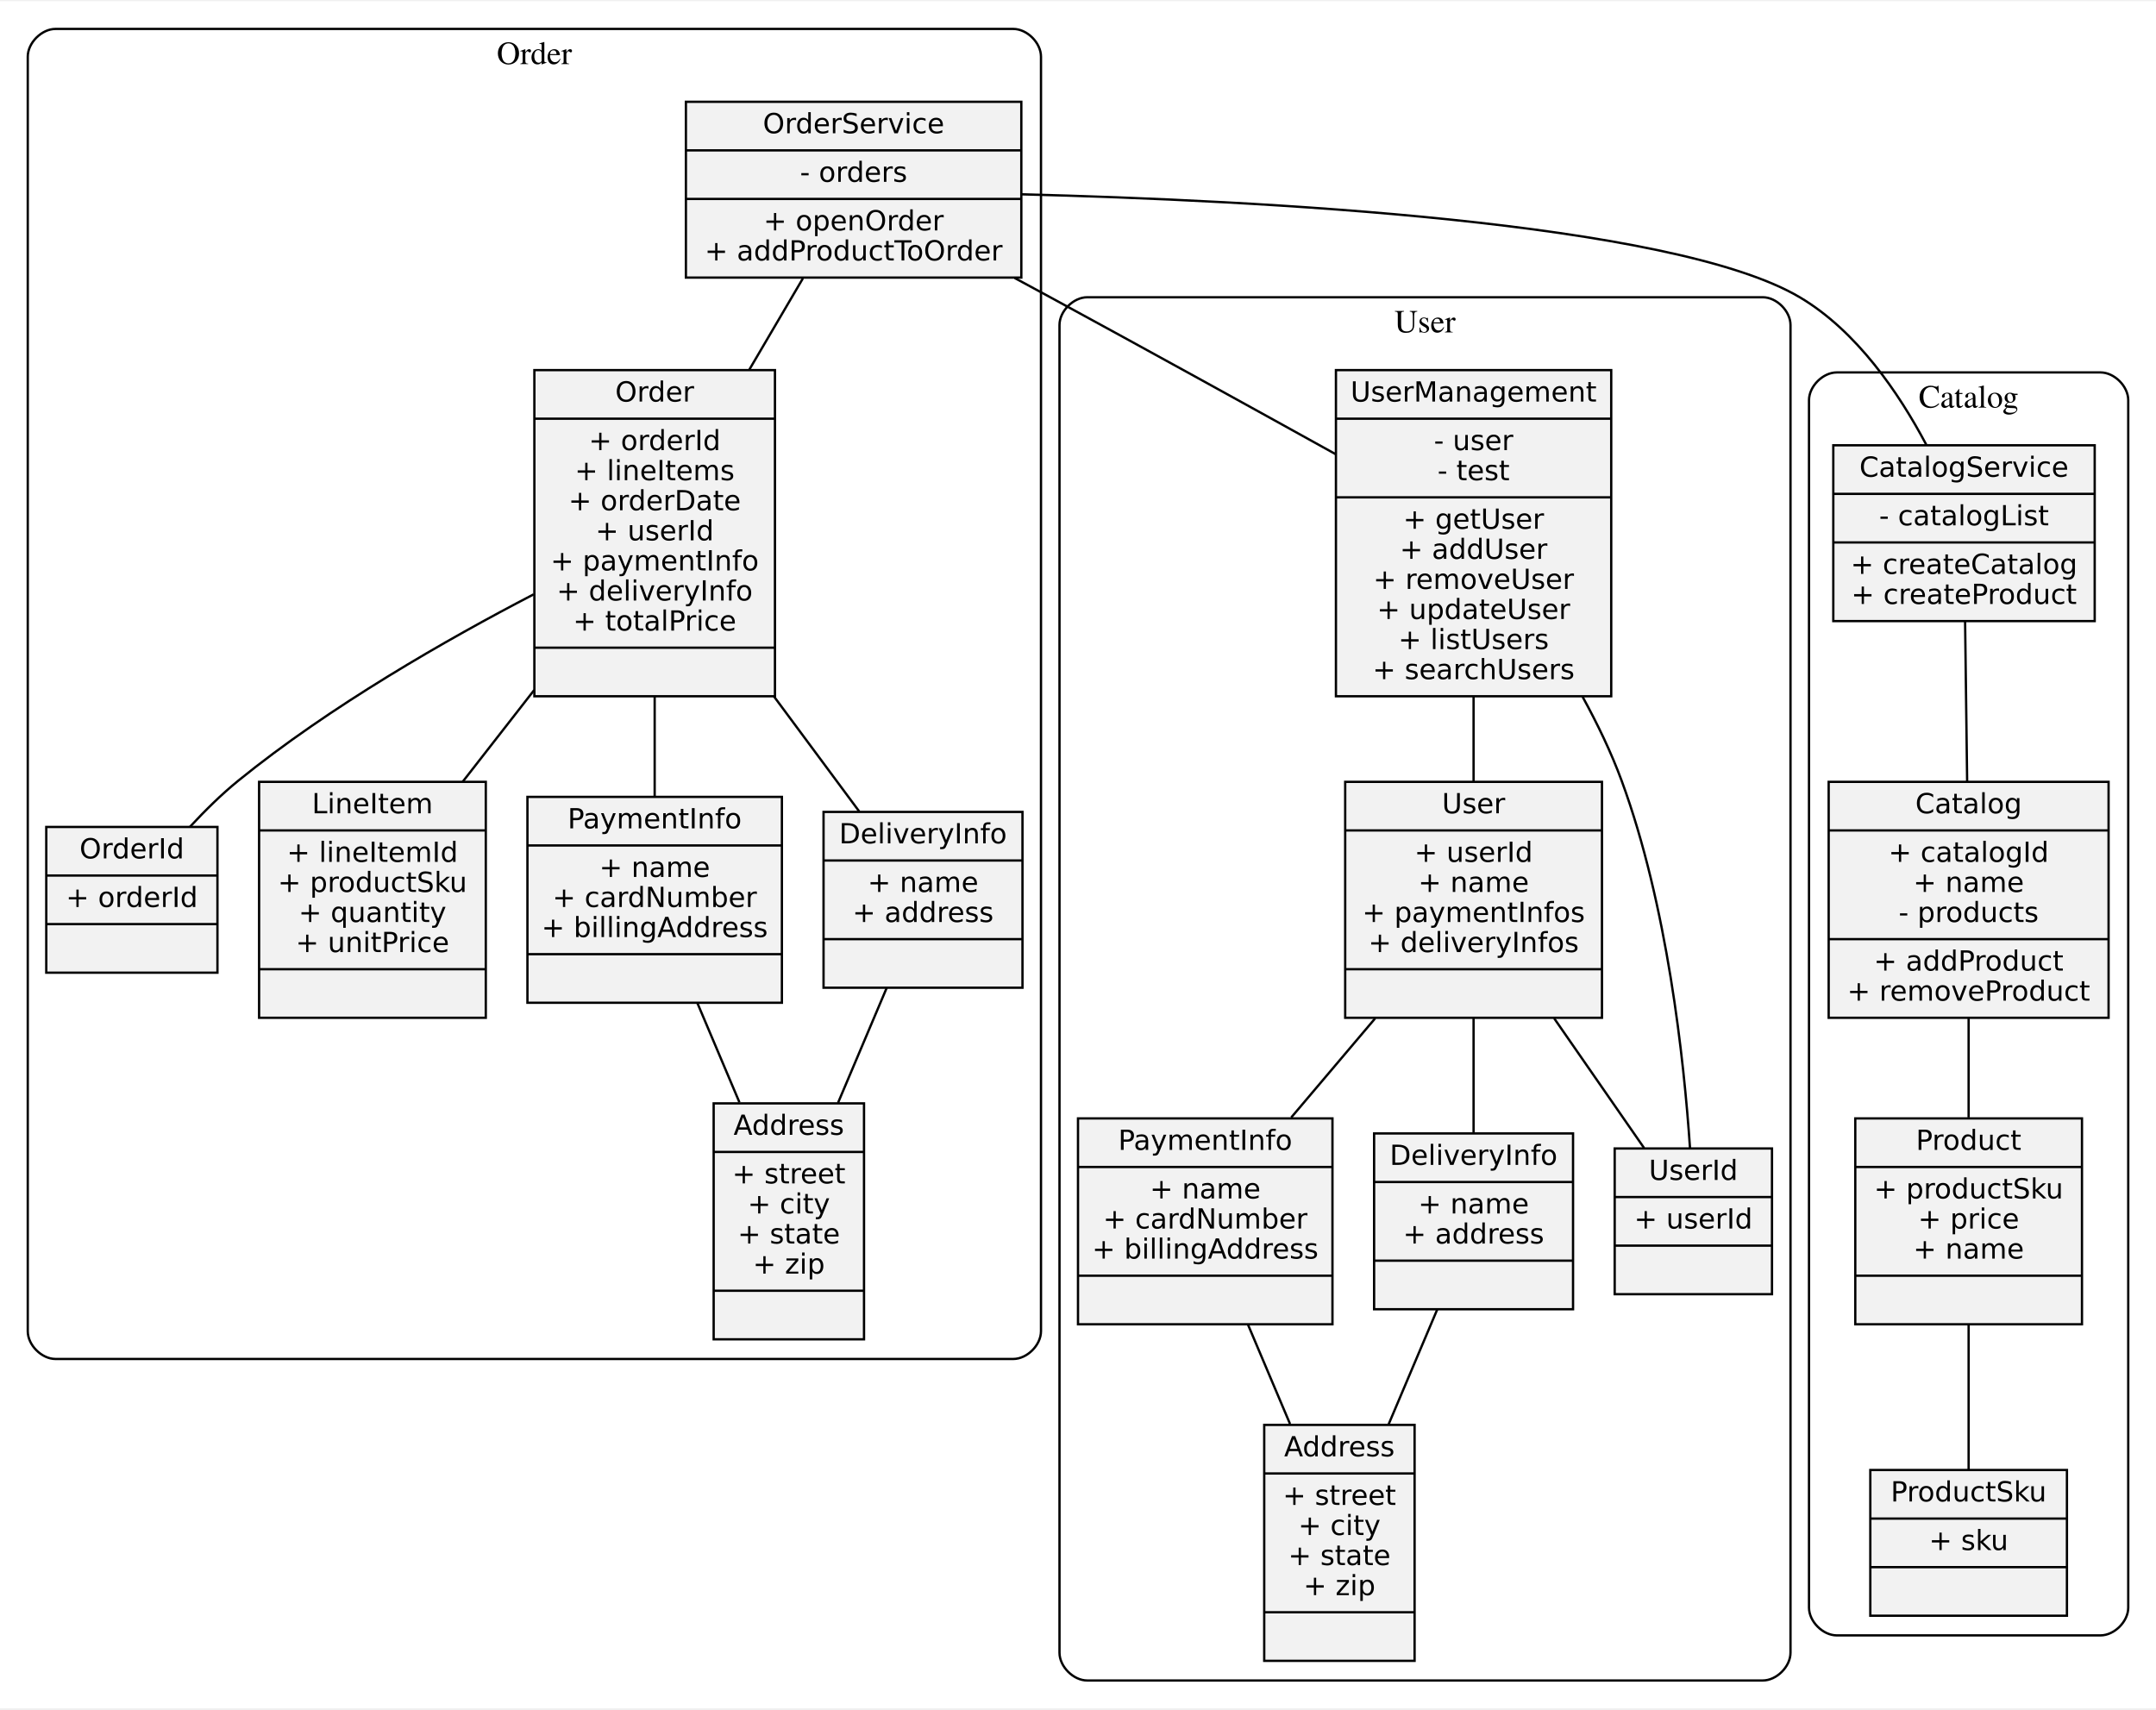
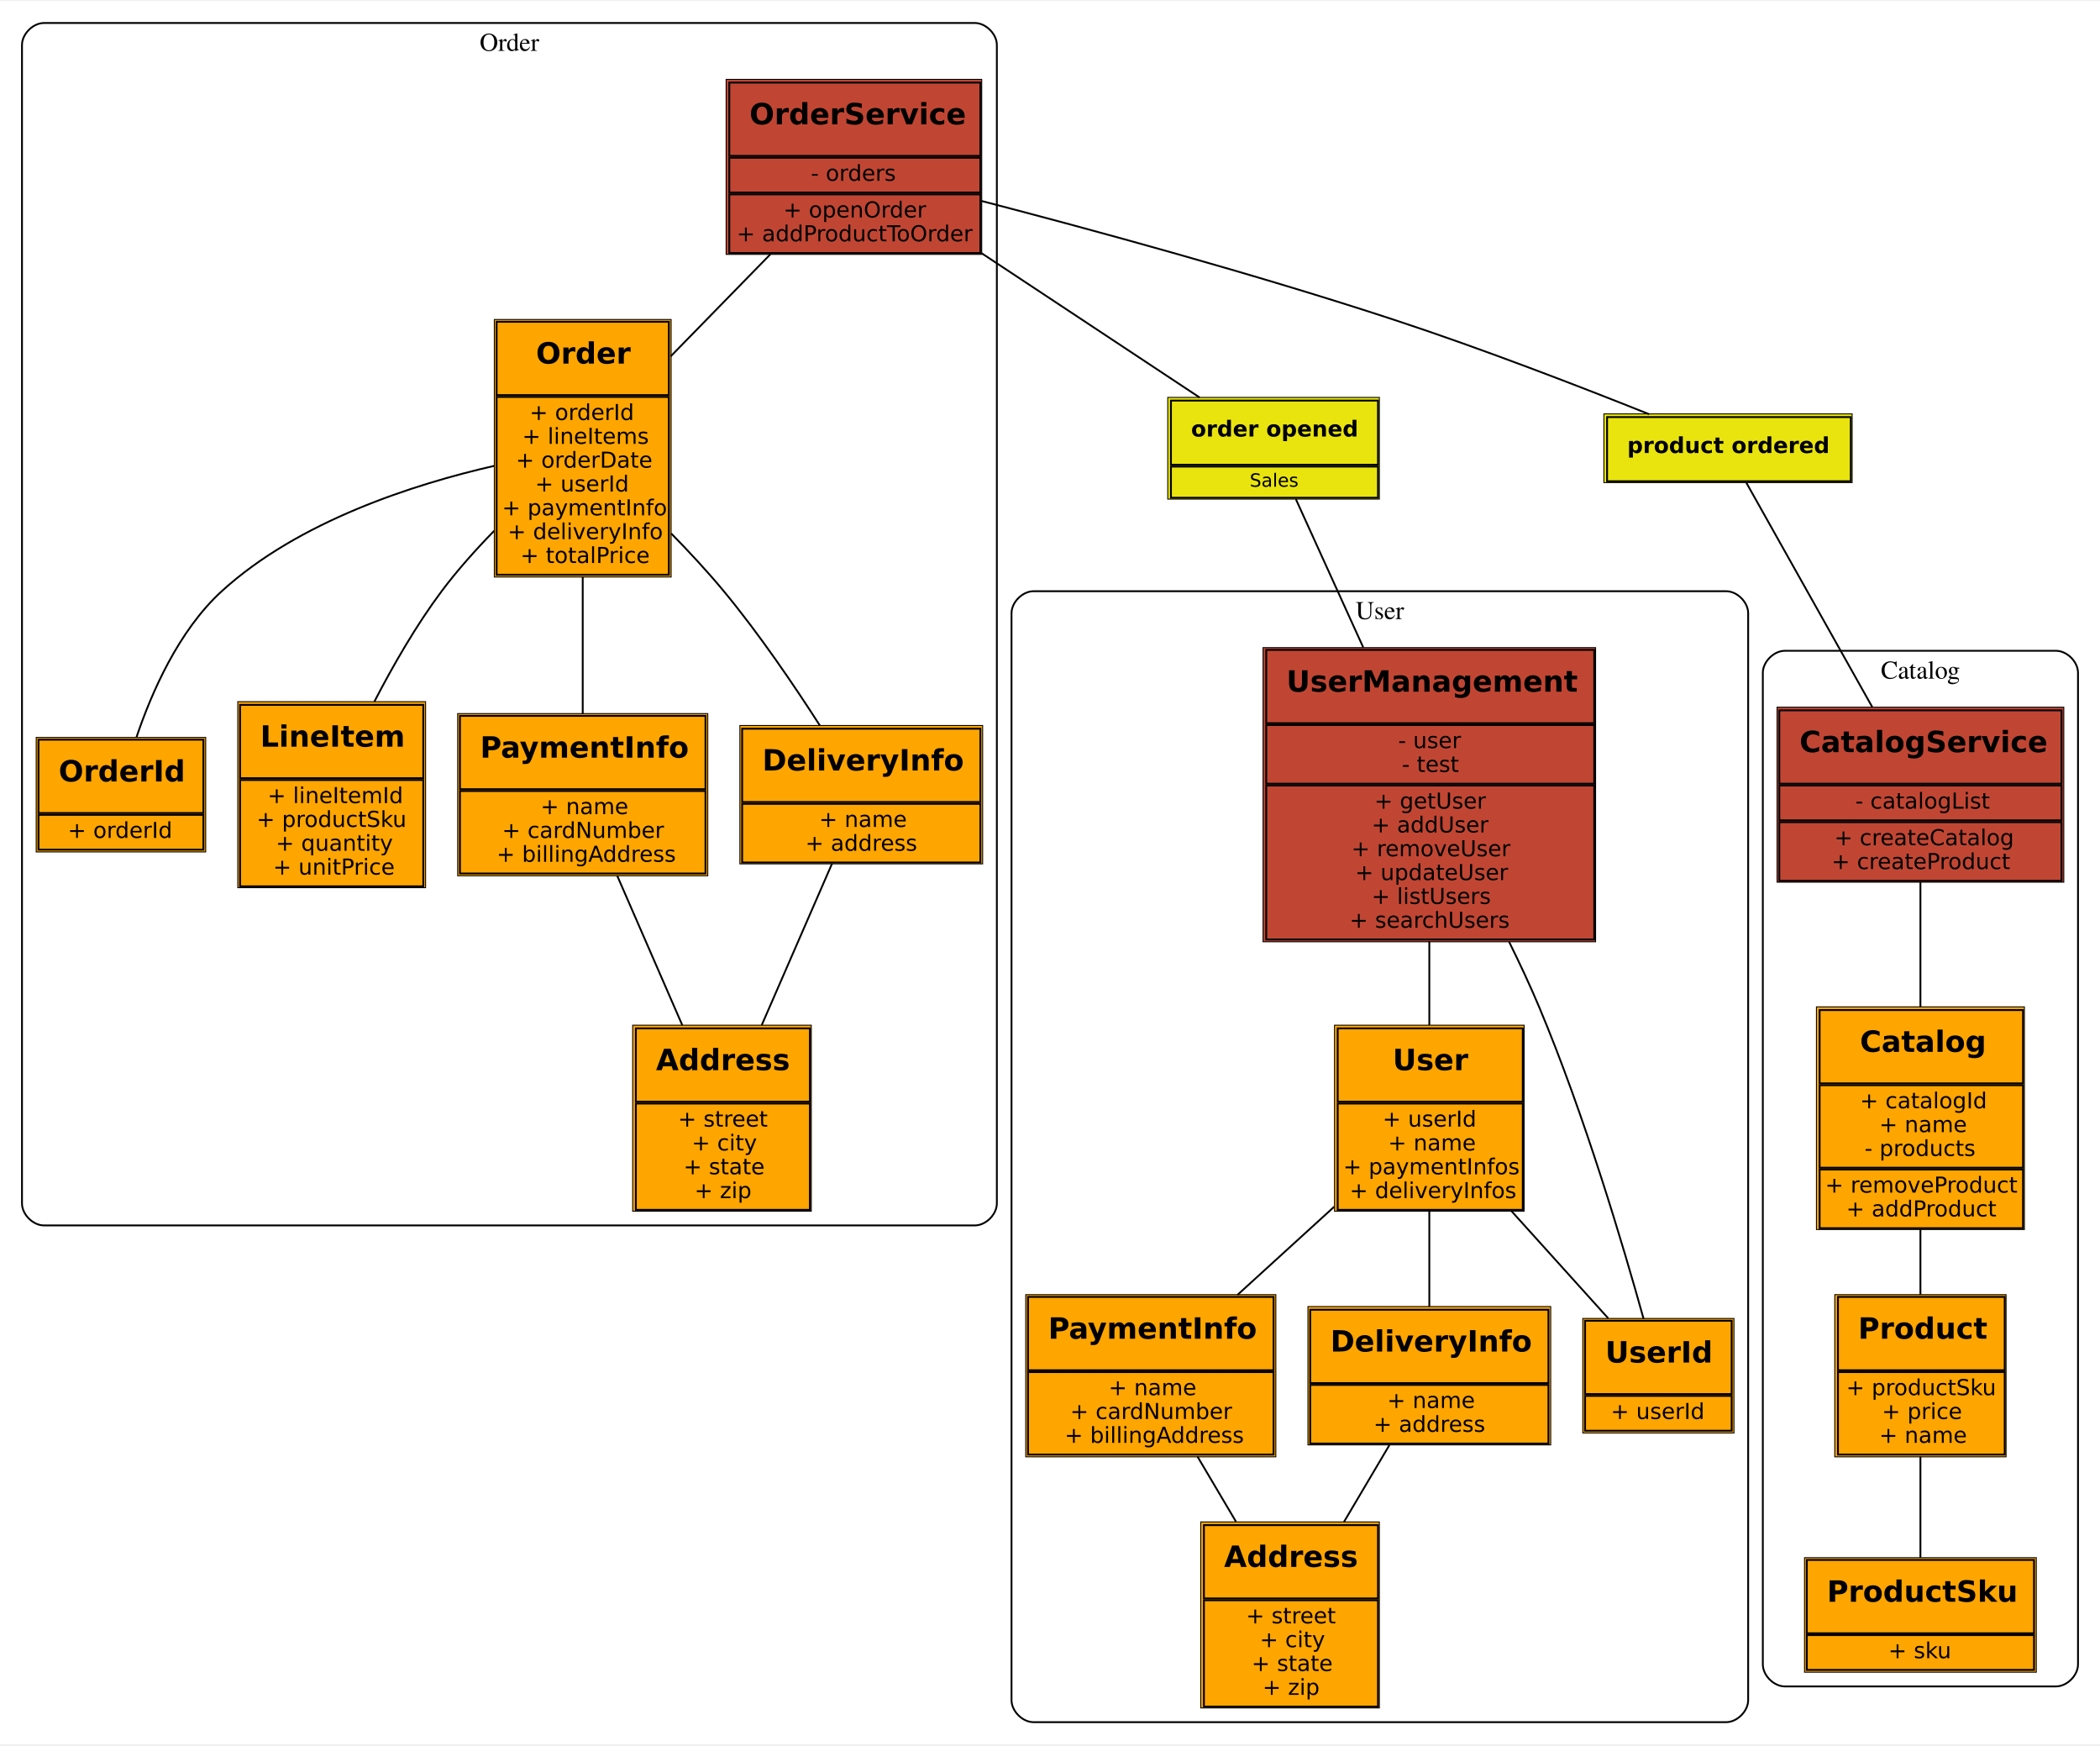
- <svg xmlns="http://www.w3.org/2000/svg" width="396px" height="314px" viewBox="0.00 0.00 396.00 313.57">
-   <g id="graph0" class="graph" transform="scale(0.424893 0.424893) rotate(0.0) translate(4.0 734.0)">
-     <polygon fill="white" stroke="none" points="-4,4 -4,-734 928,-734 928,4 -4,4" />
+ <svg xmlns="http://www.w3.org/2000/svg" width="396px" height="329px" viewBox="0.00 0.00 396.00 328.62">
+   <g id="graph0" class="graph" transform="scale(0.34555 0.34555) rotate(0.0) translate(4.0 947.0)">
+     <polygon fill="white" stroke="none" points="-4,4 -4,-947 1142,-947 1142,4 -4,4" />
    <g id="clust1" class="cluster">
-       <path fill="none" stroke="black" d="M466,-8C466,-8 758,-8 758,-8 764,-8 770,-14 770,-20 770,-20 770,-594 770,-594 770,-600 764,-606 758,-606 758,-606 466,-606 466,-606 460,-606 454,-600 454,-594 454,-594 454,-20 454,-20 454,-14 460,-8 466,-8" />
-       <text text-anchor="middle" x="612" y="-590.8" font-family="Times,serif" font-size="14.00">User</text>
+       <path fill="none" stroke="black" d="M20,-279C20,-279 528,-279 528,-279 534,-279 540,-285 540,-291 540,-291 540,-923 540,-923 540,-929 534,-935 528,-935 528,-935 20,-935 20,-935 14,-935 8,-929 8,-923 8,-923 8,-291 8,-291 8,-285 14,-279 20,-279" />
+       <text text-anchor="middle" x="274" y="-919.8" font-family="Times,serif" font-size="14.00">Order</text>
    </g>
    <g id="clust2" class="cluster">
-       <path fill="none" stroke="black" d="M790,-27.5C790,-27.5 904,-27.5 904,-27.5 910,-27.5 916,-33.5 916,-39.5 916,-39.5 916,-561.5 916,-561.5 916,-567.5 910,-573.5 904,-573.5 904,-573.5 790,-573.5 790,-573.5 784,-573.5 778,-567.5 778,-561.5 778,-561.5 778,-39.5 778,-39.5 778,-33.5 784,-27.5 790,-27.5" />
-       <text text-anchor="middle" x="847" y="-558.3" font-family="Times,serif" font-size="14.00">Catalog</text>
+       <path fill="none" stroke="black" d="M560,-8C560,-8 938,-8 938,-8 944,-8 950,-14 950,-20 950,-20 950,-613 950,-613 950,-619 944,-625 938,-625 938,-625 560,-625 560,-625 554,-625 548,-619 548,-613 548,-613 548,-20 548,-20 548,-14 554,-8 560,-8" />
+       <text text-anchor="middle" x="749" y="-609.8" font-family="Times,serif" font-size="14.00">User</text>
    </g>
    <g id="clust3" class="cluster">
-       <path fill="none" stroke="black" d="M20,-147C20,-147 434,-147 434,-147 440,-147 446,-153 446,-159 446,-159 446,-710 446,-710 446,-716 440,-722 434,-722 434,-722 20,-722 20,-722 14,-722 8,-716 8,-710 8,-710 8,-159 8,-159 8,-153 14,-147 20,-147" />
-       <text text-anchor="middle" x="227" y="-706.8" font-family="Times,serif" font-size="14.00">Order</text>
+       <path fill="none" stroke="black" d="M970,-27.5C970,-27.5 1118,-27.5 1118,-27.5 1124,-27.5 1130,-33.5 1130,-39.5 1130,-39.5 1130,-580.5 1130,-580.5 1130,-586.5 1124,-592.5 1118,-592.5 1118,-592.5 970,-592.5 970,-592.5 964,-592.5 958,-586.5 958,-580.5 958,-580.5 958,-39.5 958,-39.5 958,-33.5 964,-27.5 970,-27.5" />
+       <text text-anchor="middle" x="1044" y="-577.3" font-family="Times,serif" font-size="14.00">Catalog</text>
    </g>
    <g id="node1" class="node">
-       <polygon fill="#f2f2f2" stroke="black" points="573.5,-433.5 573.5,-574.5 692.5,-574.5 692.5,-433.5 573.5,-433.5" />
-       <text text-anchor="middle" x="633" y="-560.9" font-family="Bitstream Vera Sans" font-size="12.00">UserManagement</text>
-       <polyline fill="none" stroke="black" points="573.5,-553.5 692.5,-553.5 " />
-       <text text-anchor="middle" x="633" y="-539.9" font-family="Bitstream Vera Sans" font-size="12.00">- user</text>
-       <text text-anchor="middle" x="633" y="-526.9" font-family="Bitstream Vera Sans" font-size="12.00">- test</text>
-       <polyline fill="none" stroke="black" points="573.5,-519.5 692.5,-519.5 " />
-       <text text-anchor="middle" x="633" y="-505.9" font-family="Bitstream Vera Sans" font-size="12.00">+ getUser</text>
-       <text text-anchor="middle" x="633" y="-492.9" font-family="Bitstream Vera Sans" font-size="12.00">+ addUser</text>
-       <text text-anchor="middle" x="633" y="-479.9" font-family="Bitstream Vera Sans" font-size="12.00">+ removeUser</text>
-       <text text-anchor="middle" x="633" y="-466.9" font-family="Bitstream Vera Sans" font-size="12.00">+ updateUser</text>
-       <text text-anchor="middle" x="633" y="-453.9" font-family="Bitstream Vera Sans" font-size="12.00">+ listUsers</text>
-       <text text-anchor="middle" x="633" y="-440.9" font-family="Bitstream Vera Sans" font-size="12.00">+ searchUsers</text>
+       <polygon fill="#f2f2f2" stroke="black" points="748.5,-730.5 633.5,-730.5 633.5,-675.5 748.5,-675.5 748.5,-730.5" />
+       <polygon fill="#e9e40e" stroke="none" points="633.5,-675.5 633.5,-730.5 748.5,-730.5 748.5,-675.5 633.5,-675.5" />
+       <polygon fill="none" stroke="black" points="635,-694 635,-729 748,-729 748,-694 635,-694" />
+       <text text-anchor="start" x="646" y="-709.4" font-family="Bitstream Vera Sans" font-weight="bold" font-size="12.00">order opened</text>
+       <polygon fill="none" stroke="black" points="635,-676 635,-693 748,-693 748,-676 635,-676" />
+       <text text-anchor="start" x="678" y="-682" font-family="Bitstream Vera Sans" font-size="10.00">Sales</text>
+     </g>
+     <g id="node10" class="node">
+       <polygon fill="#f2f2f2" stroke="black" points="866.5,-594 685.5,-594 685.5,-434 866.5,-434 866.5,-594" />
+       <polygon fill="#c04633" stroke="none" points="685.5,-434 685.5,-594 866.5,-594 866.5,-434 685.5,-434" />
+       <polygon fill="none" stroke="black" points="687,-553 687,-593 866,-593 866,-553 687,-553" />
+       <text text-anchor="start" x="698" y="-570.2" font-family="Bitstream Vera Sans" font-weight="bold" font-size="16.00">UserManagement</text>
+       <polygon fill="none" stroke="black" points="687,-520 687,-552 866,-552 866,-520 687,-520" />
+       <text text-anchor="start" x="759" y="-539.4" font-family="Bitstream Vera Sans" font-size="12.00">- user</text>
+       <text text-anchor="start" x="761" y="-526.4" font-family="Bitstream Vera Sans" font-size="12.00">- test</text>
+       <polygon fill="none" stroke="black" points="687,-435 687,-519 866,-519 866,-435 687,-435" />
+       <text text-anchor="start" x="746" y="-506.4" font-family="Bitstream Vera Sans" font-size="12.00">+ getUser</text>
+       <text text-anchor="start" x="744.5" y="-493.4" font-family="Bitstream Vera Sans" font-size="12.00">+ addUser</text>
+       <text text-anchor="start" x="733.5" y="-480.4" font-family="Bitstream Vera Sans" font-size="12.00">+ removeUser</text>
+       <text text-anchor="start" x="735.5" y="-467.4" font-family="Bitstream Vera Sans" font-size="12.00">+ updateUser</text>
+       <text text-anchor="start" x="744.5" y="-454.4" font-family="Bitstream Vera Sans" font-size="12.00">+ listUsers</text>
+       <text text-anchor="start" x="732.5" y="-441.4" font-family="Bitstream Vera Sans" font-size="12.00">+ searchUsers</text>
+     </g>
+     <g id="edge18" class="edge">
+       <path fill="none" stroke="black" d="M703.178,-675.207C712.818,-653.999 726.801,-623.237 739.943,-594.326" />
    </g>
    <g id="node2" class="node">
-       <polygon fill="#f2f2f2" stroke="black" points="577.5,-294.5 577.5,-396.5 688.5,-396.5 688.5,-294.5 577.5,-294.5" />
-       <text text-anchor="middle" x="633" y="-382.9" font-family="Bitstream Vera Sans" font-size="12.00">User</text>
-       <polyline fill="none" stroke="black" points="577.5,-375.5 688.5,-375.5 " />
-       <text text-anchor="middle" x="633" y="-361.9" font-family="Bitstream Vera Sans" font-size="12.00">+ userId</text>
-       <text text-anchor="middle" x="633" y="-348.9" font-family="Bitstream Vera Sans" font-size="12.00">+ name</text>
-       <text text-anchor="middle" x="633" y="-335.9" font-family="Bitstream Vera Sans" font-size="12.00">+ paymentInfos</text>
-       <text text-anchor="middle" x="633" y="-322.9" font-family="Bitstream Vera Sans" font-size="12.00">+ deliveryInfos</text>
-       <polyline fill="none" stroke="black" points="577.5,-315.5 688.5,-315.5 " />
-       <text text-anchor="middle" x="633" y="-301.9" font-family="Bitstream Vera Sans" font-size="12.00"> </text>
+       <polygon fill="#f2f2f2" stroke="black" points="531.5,-904 392.5,-904 392.5,-809 531.5,-809 531.5,-904" />
+       <polygon fill="#c04633" stroke="none" points="392.5,-809 392.5,-904 531.5,-904 531.5,-809 392.5,-809" />
+       <polygon fill="none" stroke="black" points="394,-862.5 394,-902.5 531,-902.5 531,-862.5 394,-862.5" />
+       <text text-anchor="start" x="405" y="-879.7" font-family="Bitstream Vera Sans" font-weight="bold" font-size="16.00">OrderService</text>
+       <polygon fill="none" stroke="black" points="394,-842.5 394,-861.5 531,-861.5 531,-842.5 394,-842.5" />
+       <text text-anchor="start" x="438.5" y="-848.9" font-family="Bitstream Vera Sans" font-size="12.00">- orders</text>
+       <polygon fill="none" stroke="black" points="394,-809.5 394,-841.5 531,-841.5 531,-809.5 394,-809.5" />
+       <text text-anchor="start" x="423.5" y="-828.9" font-family="Bitstream Vera Sans" font-size="12.00">+ openOrder</text>
+       <text text-anchor="start" x="398" y="-815.9" font-family="Bitstream Vera Sans" font-size="12.00">+ addProductToOrder</text>
+     </g>
+     <g id="edge20" class="edge">
+       <path fill="none" stroke="black" d="M531.64,-809.428C570.59,-783.66 617.767,-752.449 650.64,-730.701" />
+     </g>
+     <g id="node3" class="node">
+       <polygon fill="#f2f2f2" stroke="black" points="1006.5,-721.5 871.5,-721.5 871.5,-684.5 1006.5,-684.5 1006.5,-721.5" />
+       <polygon fill="#e9e40e" stroke="none" points="871.5,-684.5 871.5,-721.5 1006.5,-721.5 1006.5,-684.5 871.5,-684.5" />
+       <polygon fill="none" stroke="black" points="873,-685 873,-720 1006,-720 1006,-685 873,-685" />
+       <text text-anchor="start" x="884" y="-700.4" font-family="Bitstream Vera Sans" font-weight="bold" font-size="12.00">product ordered</text>
+     </g>
+     <g id="edge19" class="edge">
+       <path fill="none" stroke="black" d="M531.671,-837.902C591.785,-822.27 680.712,-798.073 757,-773 805.154,-757.174 859.362,-736.205 895.997,-721.553" />
+     </g>
+     <g id="node4" class="node">
+       <polygon fill="#f2f2f2" stroke="black" points="362,-773 266,-773 266,-633 362,-633 362,-773" />
+       <polygon fill="orange" stroke="none" points="266,-633 266,-773 362,-773 362,-633 266,-633" />
+       <polygon fill="none" stroke="black" points="267,-732 267,-772 361,-772 361,-732 267,-732" />
+       <text text-anchor="start" x="288.5" y="-749.2" font-family="Bitstream Vera Sans" font-weight="bold" font-size="16.00">Order</text>
+       <polygon fill="none" stroke="black" points="267,-634 267,-731 361,-731 361,-634 267,-634" />
+       <text text-anchor="start" x="285" y="-718.4" font-family="Bitstream Vera Sans" font-size="12.00">+ orderId</text>
+       <text text-anchor="start" x="281" y="-705.4" font-family="Bitstream Vera Sans" font-size="12.00">+ lineItems</text>
+       <text text-anchor="start" x="277.5" y="-692.4" font-family="Bitstream Vera Sans" font-size="12.00">+ orderDate</text>
+       <text text-anchor="start" x="288" y="-679.4" font-family="Bitstream Vera Sans" font-size="12.00">+ userId</text>
+       <text text-anchor="start" x="270" y="-666.4" font-family="Bitstream Vera Sans" font-size="12.00">+ paymentInfo</text>
+       <text text-anchor="start" x="273" y="-653.4" font-family="Bitstream Vera Sans" font-size="12.00">+ deliveryInfo</text>
+       <text text-anchor="start" x="280" y="-640.4" font-family="Bitstream Vera Sans" font-size="12.00">+ totalPrice</text>
+     </g>
+     <g id="edge1" class="edge">
+       <path fill="none" stroke="black" d="M416.387,-808.809C399.146,-791.16 379.481,-771.03 362.025,-753.161" />
+     </g>
+     <g id="node16" class="node">
+       <polygon fill="#f2f2f2" stroke="black" points="1122,-561.5 966,-561.5 966,-466.5 1122,-466.5 1122,-561.5" />
+       <polygon fill="#c04633" stroke="none" points="966,-466.5 966,-561.5 1122,-561.5 1122,-466.5 966,-466.5" />
+       <polygon fill="none" stroke="black" points="967,-520 967,-560 1121,-560 1121,-520 967,-520" />
+       <text text-anchor="start" x="978" y="-537.2" font-family="Bitstream Vera Sans" font-weight="bold" font-size="16.00">CatalogService</text>
+       <polygon fill="none" stroke="black" points="967,-500 967,-519 1121,-519 1121,-500 967,-500" />
+       <text text-anchor="start" x="1008.5" y="-506.4" font-family="Bitstream Vera Sans" font-size="12.00">- catalogList</text>
+       <polygon fill="none" stroke="black" points="967,-467 967,-499 1121,-499 1121,-467 967,-467" />
+       <text text-anchor="start" x="997" y="-486.4" font-family="Bitstream Vera Sans" font-size="12.00">+ createCatalog</text>
+       <text text-anchor="start" x="995.5" y="-473.4" font-family="Bitstream Vera Sans" font-size="12.00">+ createProduct</text>
+     </g>
+     <g id="edge21" class="edge">
+       <path fill="none" stroke="black" d="M948.878,-684.407C964.5,-656.586 995.426,-601.509 1017.78,-561.692" />
+     </g>
+     <g id="node5" class="node">
+       <polygon fill="#f2f2f2" stroke="black" points="108,-545 16,-545 16,-483 108,-483 108,-545" />
+       <polygon fill="orange" stroke="none" points="16,-483 16,-545 108,-545 108,-483 16,-483" />
+       <polygon fill="none" stroke="black" points="17,-504 17,-544 107,-544 107,-504 17,-504" />
+       <text text-anchor="start" x="28" y="-521.2" font-family="Bitstream Vera Sans" font-weight="bold" font-size="16.00">OrderId</text>
+       <polygon fill="none" stroke="black" points="17,-484 17,-503 107,-503 107,-484 17,-484" />
+       <text text-anchor="start" x="33" y="-490.4" font-family="Bitstream Vera Sans" font-size="12.00">+ orderId</text>
+     </g>
+     <g id="edge5" class="edge">
+       <path fill="none" stroke="black" d="M265.833,-693.42C222.388,-683.507 159.037,-663.374 117,-625 93.504,-603.551 78.727,-569.807 70.479,-545.345" />
+     </g>
+     <g id="node6" class="node">
+       <polygon fill="#f2f2f2" stroke="black" points="228,-564.5 126,-564.5 126,-463.5 228,-463.5 228,-564.5" />
+       <polygon fill="orange" stroke="none" points="126,-463.5 126,-564.5 228,-564.5 228,-463.5 126,-463.5" />
+       <polygon fill="none" stroke="black" points="127,-523 127,-563 227,-563 227,-523 127,-523" />
+       <text text-anchor="start" x="138" y="-540.2" font-family="Bitstream Vera Sans" font-weight="bold" font-size="16.00">LineItem</text>
+       <polygon fill="none" stroke="black" points="127,-464 127,-522 227,-522 227,-464 127,-464" />
+       <text text-anchor="start" x="142" y="-509.4" font-family="Bitstream Vera Sans" font-size="12.00">+ lineItemId</text>
+       <text text-anchor="start" x="136" y="-496.4" font-family="Bitstream Vera Sans" font-size="12.00">+ productSku</text>
+       <text text-anchor="start" x="146.5" y="-483.4" font-family="Bitstream Vera Sans" font-size="12.00">+ quantity</text>
+       <text text-anchor="start" x="145" y="-470.4" font-family="Bitstream Vera Sans" font-size="12.00">+ unitPrice</text>
+     </g>
+     <g id="edge4" class="edge">
+       <path fill="none" stroke="black" d="M265.694,-657.98C255.621,-647.662 245.495,-636.353 237,-625 223.12,-606.45 210.405,-584.297 200.287,-564.749" />
+     </g>
+     <g id="node7" class="node">
+       <polygon fill="#f2f2f2" stroke="black" points="382,-558 246,-558 246,-470 382,-470 382,-558" />
+       <polygon fill="orange" stroke="none" points="246,-470 246,-558 382,-558 382,-470 246,-470" />
+       <polygon fill="none" stroke="black" points="247,-517 247,-557 381,-557 381,-517 247,-517" />
+       <text text-anchor="start" x="258" y="-534.2" font-family="Bitstream Vera Sans" font-weight="bold" font-size="16.00">PaymentInfo</text>
+       <polygon fill="none" stroke="black" points="247,-471 247,-516 381,-516 381,-471 247,-471" />
+       <text text-anchor="start" x="291" y="-503.4" font-family="Bitstream Vera Sans" font-size="12.00">+ name</text>
+       <text text-anchor="start" x="270" y="-490.4" font-family="Bitstream Vera Sans" font-size="12.00">+ cardNumber</text>
+       <text text-anchor="start" x="267" y="-477.4" font-family="Bitstream Vera Sans" font-size="12.00">+ billingAddress</text>
+     </g>
+     <g id="edge3" class="edge">
+       <path fill="none" stroke="black" d="M314,-632.899C314,-607.825 314,-580.234 314,-558.051" />
+     </g>
+     <g id="node9" class="node">
+       <polygon fill="#f2f2f2" stroke="black" points="532,-551.5 400,-551.5 400,-476.5 532,-476.5 532,-551.5" />
+       <polygon fill="orange" stroke="none" points="400,-476.5 400,-551.5 532,-551.5 532,-476.5 400,-476.5" />
+       <polygon fill="none" stroke="black" points="401,-510 401,-550 531,-550 531,-510 401,-510" />
+       <text text-anchor="start" x="412" y="-527.2" font-family="Bitstream Vera Sans" font-weight="bold" font-size="16.00">DeliveryInfo</text>
+       <polygon fill="none" stroke="black" points="401,-477 401,-509 531,-509 531,-477 401,-477" />
+       <text text-anchor="start" x="443" y="-496.4" font-family="Bitstream Vera Sans" font-size="12.00">+ name</text>
+       <text text-anchor="start" x="435.5" y="-483.4" font-family="Bitstream Vera Sans" font-size="12.00">+ address</text>
    </g>
    <g id="edge2" class="edge">
-       <path fill="none" stroke="black" d="M633,-433.445C633,-421.037 633,-408.333 633,-396.603" />
-     </g>
-     <g id="node3" class="node">
-       <polygon fill="#f2f2f2" stroke="black" points="694,-175 694,-238 762,-238 762,-175 694,-175" />
-       <text text-anchor="middle" x="728" y="-224.4" font-family="Bitstream Vera Sans" font-size="12.00">UserId</text>
-       <polyline fill="none" stroke="black" points="694,-217 762,-217 " />
-       <text text-anchor="middle" x="728" y="-203.4" font-family="Bitstream Vera Sans" font-size="12.00">+ userId</text>
-       <polyline fill="none" stroke="black" points="694,-196 762,-196 " />
-       <text text-anchor="middle" x="728" y="-182.4" font-family="Bitstream Vera Sans" font-size="12.00"> </text>
-     </g>
-     <g id="edge1" class="edge">
-       <path fill="none" stroke="black" d="M680.107,-433.316C686.564,-421.562 692.508,-409.205 697,-397 716.748,-343.346 723.949,-276.534 726.552,-238.272" />
-     </g>
-     <g id="edge5" class="edge">
-       <path fill="none" stroke="black" d="M667.835,-294.264C680.862,-275.478 695.26,-254.715 706.704,-238.211" />
-     </g>
-     <g id="node4" class="node">
-       <polygon fill="#f2f2f2" stroke="black" points="462,-162 462,-251 572,-251 572,-162 462,-162" />
-       <text text-anchor="middle" x="517" y="-237.4" font-family="Bitstream Vera Sans" font-size="12.00">PaymentInfo</text>
-       <polyline fill="none" stroke="black" points="462,-230 572,-230 " />
-       <text text-anchor="middle" x="517" y="-216.4" font-family="Bitstream Vera Sans" font-size="12.00">+ name</text>
-       <text text-anchor="middle" x="517" y="-203.4" font-family="Bitstream Vera Sans" font-size="12.00">+ cardNumber</text>
-       <text text-anchor="middle" x="517" y="-190.4" font-family="Bitstream Vera Sans" font-size="12.00">+ billingAddress</text>
-       <polyline fill="none" stroke="black" points="462,-183 572,-183 " />
-       <text text-anchor="middle" x="517" y="-169.4" font-family="Bitstream Vera Sans" font-size="12.00"> </text>
-     </g>
-     <g id="edge4" class="edge">
-       <path fill="none" stroke="black" d="M590.465,-294.264C578.567,-280.213 565.733,-265.055 554.172,-251.401" />
-     </g>
-     <g id="node6" class="node">
-       <polygon fill="#f2f2f2" stroke="black" points="590,-168.5 590,-244.5 676,-244.5 676,-168.5 590,-168.5" />
-       <text text-anchor="middle" x="633" y="-230.9" font-family="Bitstream Vera Sans" font-size="12.00">DeliveryInfo</text>
-       <polyline fill="none" stroke="black" points="590,-223.5 676,-223.5 " />
-       <text text-anchor="middle" x="633" y="-209.9" font-family="Bitstream Vera Sans" font-size="12.00">+ name</text>
-       <text text-anchor="middle" x="633" y="-196.9" font-family="Bitstream Vera Sans" font-size="12.00">+ address</text>
-       <polyline fill="none" stroke="black" points="590,-189.5 676,-189.5 " />
-       <text text-anchor="middle" x="633" y="-175.9" font-family="Bitstream Vera Sans" font-size="12.00"> </text>
-     </g>
-     <g id="edge3" class="edge">
-       <path fill="none" stroke="black" d="M633,-294.264C633,-277.922 633,-260.083 633,-244.854" />
-     </g>
-     <g id="node5" class="node">
-       <polygon fill="#f2f2f2" stroke="black" points="542.5,-16.5 542.5,-118.5 607.5,-118.5 607.5,-16.5 542.5,-16.5" />
-       <text text-anchor="middle" x="575" y="-104.9" font-family="Bitstream Vera Sans" font-size="12.00">Address</text>
-       <polyline fill="none" stroke="black" points="542.5,-97.5 607.5,-97.5 " />
-       <text text-anchor="middle" x="575" y="-83.9" font-family="Bitstream Vera Sans" font-size="12.00">+ street</text>
-       <text text-anchor="middle" x="575" y="-70.9" font-family="Bitstream Vera Sans" font-size="12.00">+ city</text>
-       <text text-anchor="middle" x="575" y="-57.9" font-family="Bitstream Vera Sans" font-size="12.00">+ state</text>
-       <text text-anchor="middle" x="575" y="-44.9" font-family="Bitstream Vera Sans" font-size="12.00">+ zip</text>
-       <polyline fill="none" stroke="black" points="542.5,-37.5 607.5,-37.5 " />
-       <text text-anchor="middle" x="575" y="-23.9" font-family="Bitstream Vera Sans" font-size="12.00"> </text>
+       <path fill="none" stroke="black" d="M362.289,-656.504C372.15,-646.455 382.195,-635.627 391,-625 410.245,-601.773 429.358,-573.642 443.474,-551.643" />
+     </g>
+     <g id="node8" class="node">
+       <polygon fill="#f2f2f2" stroke="black" points="438.5,-388 341.5,-388 341.5,-287 438.5,-287 438.5,-388" />
+       <polygon fill="orange" stroke="none" points="341.5,-287 341.5,-388 438.5,-388 438.5,-287 341.5,-287" />
+       <polygon fill="none" stroke="black" points="343,-346.5 343,-386.5 438,-386.5 438,-346.5 343,-346.5" />
+       <text text-anchor="start" x="354" y="-363.7" font-family="Bitstream Vera Sans" font-weight="bold" font-size="16.00">Address</text>
+       <polygon fill="none" stroke="black" points="343,-287.5 343,-345.5 438,-345.5 438,-287.5 343,-287.5" />
+       <text text-anchor="start" x="366" y="-332.9" font-family="Bitstream Vera Sans" font-size="12.00">+ street</text>
+       <text text-anchor="start" x="373.5" y="-319.9" font-family="Bitstream Vera Sans" font-size="12.00">+ city</text>
+       <text text-anchor="start" x="369" y="-306.9" font-family="Bitstream Vera Sans" font-size="12.00">+ state</text>
+       <text text-anchor="start" x="375" y="-293.9" font-family="Bitstream Vera Sans" font-size="12.00">+ zip</text>
    </g>
    <g id="edge6" class="edge">
-       <path fill="none" stroke="black" d="M535.511,-161.776C541.28,-148.15 547.688,-133.013 553.635,-118.965" />
+       <path fill="none" stroke="black" d="M332.787,-469.865C343.556,-445.138 357.119,-413.996 368.337,-388.24" />
    </g>
    <g id="edge7" class="edge">
-       <path fill="none" stroke="black" d="M617.304,-168.426C610.829,-153.132 603.225,-135.169 596.262,-118.723" />
-     </g>
-     <g id="node7" class="node">
-       <polygon fill="#f2f2f2" stroke="black" points="788.5,-466 788.5,-542 901.5,-542 901.5,-466 788.5,-466" />
-       <text text-anchor="middle" x="845" y="-528.4" font-family="Bitstream Vera Sans" font-size="12.00">CatalogService</text>
-       <polyline fill="none" stroke="black" points="788.5,-521 901.5,-521 " />
-       <text text-anchor="middle" x="845" y="-507.4" font-family="Bitstream Vera Sans" font-size="12.00">- catalogList</text>
-       <polyline fill="none" stroke="black" points="788.5,-500 901.5,-500 " />
-       <text text-anchor="middle" x="845" y="-486.4" font-family="Bitstream Vera Sans" font-size="12.00">+ createCatalog</text>
-       <text text-anchor="middle" x="845" y="-473.4" font-family="Bitstream Vera Sans" font-size="12.00">+ createProduct</text>
-     </g>
-     <g id="node8" class="node">
-       <polygon fill="#f2f2f2" stroke="black" points="786.5,-294.5 786.5,-396.5 907.5,-396.5 907.5,-294.5 786.5,-294.5" />
-       <text text-anchor="middle" x="847" y="-382.9" font-family="Bitstream Vera Sans" font-size="12.00">Catalog</text>
-       <polyline fill="none" stroke="black" points="786.5,-375.5 907.5,-375.5 " />
-       <text text-anchor="middle" x="847" y="-361.9" font-family="Bitstream Vera Sans" font-size="12.00">+ catalogId</text>
-       <text text-anchor="middle" x="847" y="-348.9" font-family="Bitstream Vera Sans" font-size="12.00">+ name</text>
-       <text text-anchor="middle" x="847" y="-335.9" font-family="Bitstream Vera Sans" font-size="12.00">- products</text>
-       <polyline fill="none" stroke="black" points="786.5,-328.5 907.5,-328.5 " />
-       <text text-anchor="middle" x="847" y="-314.9" font-family="Bitstream Vera Sans" font-size="12.00">+ addProduct</text>
-       <text text-anchor="middle" x="847" y="-301.9" font-family="Bitstream Vera Sans" font-size="12.00">+ removeProduct</text>
+       <path fill="none" stroke="black" d="M450.068,-476.419C438.925,-450.835 423.908,-416.355 411.677,-388.271" />
+     </g>
+     <g id="node11" class="node">
+       <polygon fill="#f2f2f2" stroke="black" points="827.5,-388 724.5,-388 724.5,-287 827.5,-287 827.5,-388" />
+       <polygon fill="orange" stroke="none" points="724.5,-287 724.5,-388 827.5,-388 827.5,-287 724.5,-287" />
+       <polygon fill="none" stroke="black" points="726,-346.5 726,-386.5 827,-386.5 827,-346.5 726,-346.5" />
+       <text text-anchor="start" x="756" y="-363.7" font-family="Bitstream Vera Sans" font-weight="bold" font-size="16.00">User</text>
+       <polygon fill="none" stroke="black" points="726,-287.5 726,-345.5 827,-345.5 827,-287.5 726,-287.5" />
+       <text text-anchor="start" x="750.5" y="-332.9" font-family="Bitstream Vera Sans" font-size="12.00">+ userId</text>
+       <text text-anchor="start" x="753.5" y="-319.9" font-family="Bitstream Vera Sans" font-size="12.00">+ name</text>
+       <text text-anchor="start" x="729" y="-306.9" font-family="Bitstream Vera Sans" font-size="12.00">+ paymentInfos</text>
+       <text text-anchor="start" x="732.5" y="-293.9" font-family="Bitstream Vera Sans" font-size="12.00">+ deliveryInfos</text>
+     </g>
+     <g id="edge9" class="edge">
+       <path fill="none" stroke="black" d="M776,-433.919C776,-418.409 776,-402.551 776,-388.33" />
+     </g>
+     <g id="node12" class="node">
+       <polygon fill="#f2f2f2" stroke="black" points="942,-228 860,-228 860,-166 942,-166 942,-228" />
+       <polygon fill="orange" stroke="none" points="860,-166 860,-228 942,-228 942,-166 860,-166" />
+       <polygon fill="none" stroke="black" points="861,-187 861,-227 941,-227 941,-187 861,-187" />
+       <text text-anchor="start" x="872" y="-204.2" font-family="Bitstream Vera Sans" font-weight="bold" font-size="16.00">UserId</text>
+       <polygon fill="none" stroke="black" points="861,-167 861,-186 941,-186 941,-167 861,-167" />
+       <text text-anchor="start" x="875" y="-173.4" font-family="Bitstream Vera Sans" font-size="12.00">+ userId</text>
    </g>
    <g id="edge8" class="edge">
-       <path fill="none" stroke="black" d="M845.474,-465.912C845.738,-445.213 846.072,-419.142 846.359,-396.645" />
-     </g>
-     <g id="node9" class="node">
-       <polygon fill="#f2f2f2" stroke="black" points="798,-162 798,-251 896,-251 896,-162 798,-162" />
-       <text text-anchor="middle" x="847" y="-237.4" font-family="Bitstream Vera Sans" font-size="12.00">Product</text>
-       <polyline fill="none" stroke="black" points="798,-230 896,-230 " />
-       <text text-anchor="middle" x="847" y="-216.4" font-family="Bitstream Vera Sans" font-size="12.00">+ productSku</text>
-       <text text-anchor="middle" x="847" y="-203.4" font-family="Bitstream Vera Sans" font-size="12.00">+ price</text>
-       <text text-anchor="middle" x="847" y="-190.4" font-family="Bitstream Vera Sans" font-size="12.00">+ name</text>
-       <polyline fill="none" stroke="black" points="798,-183 896,-183 " />
-       <text text-anchor="middle" x="847" y="-169.4" font-family="Bitstream Vera Sans" font-size="12.00"> </text>
-     </g>
-     <g id="edge9" class="edge">
-       <path fill="none" stroke="black" d="M847,-294.264C847,-280.213 847,-265.055 847,-251.401" />
-     </g>
-     <g id="node10" class="node">
-       <polygon fill="#f2f2f2" stroke="black" points="804.5,-36 804.5,-99 889.5,-99 889.5,-36 804.5,-36" />
-       <text text-anchor="middle" x="847" y="-85.4" font-family="Bitstream Vera Sans" font-size="12.00">ProductSku</text>
-       <polyline fill="none" stroke="black" points="804.5,-78 889.5,-78 " />
-       <text text-anchor="middle" x="847" y="-64.4" font-family="Bitstream Vera Sans" font-size="12.00">+ sku</text>
-       <polyline fill="none" stroke="black" points="804.5,-57 889.5,-57 " />
-       <text text-anchor="middle" x="847" y="-43.4" font-family="Bitstream Vera Sans" font-size="12.00"> </text>
+       <path fill="none" stroke="black" d="M819.547,-433.705C825.4,-421.886 831.074,-409.731 836,-398 860.667,-339.259 881.907,-267.672 892.931,-228.044" />
+     </g>
+     <g id="edge12" class="edge">
+       <path fill="none" stroke="black" d="M820.775,-286.89C838.428,-267.329 858.139,-245.49 873.604,-228.354" />
+     </g>
+     <g id="node13" class="node">
+       <polygon fill="#f2f2f2" stroke="black" points="692,-241 556,-241 556,-153 692,-153 692,-241" />
+       <polygon fill="orange" stroke="none" points="556,-153 556,-241 692,-241 692,-153 556,-153" />
+       <polygon fill="none" stroke="black" points="557,-200 557,-240 691,-240 691,-200 557,-200" />
+       <text text-anchor="start" x="568" y="-217.2" font-family="Bitstream Vera Sans" font-weight="bold" font-size="16.00">PaymentInfo</text>
+       <polygon fill="none" stroke="black" points="557,-154 557,-199 691,-199 691,-154 557,-154" />
+       <text text-anchor="start" x="601" y="-186.4" font-family="Bitstream Vera Sans" font-size="12.00">+ name</text>
+       <text text-anchor="start" x="580" y="-173.4" font-family="Bitstream Vera Sans" font-size="12.00">+ cardNumber</text>
+       <text text-anchor="start" x="577" y="-160.4" font-family="Bitstream Vera Sans" font-size="12.00">+ billingAddress</text>
+     </g>
+     <g id="edge11" class="edge">
+       <path fill="none" stroke="black" d="M724.115,-289.224C707.001,-273.629 688.066,-256.376 671.312,-241.11" />
+     </g>
+     <g id="node15" class="node">
+       <polygon fill="#f2f2f2" stroke="black" points="842,-234.5 710,-234.5 710,-159.5 842,-159.5 842,-234.5" />
+       <polygon fill="orange" stroke="none" points="710,-159.5 710,-234.5 842,-234.5 842,-159.5 710,-159.5" />
+       <polygon fill="none" stroke="black" points="711,-193 711,-233 841,-233 841,-193 711,-193" />
+       <text text-anchor="start" x="722" y="-210.2" font-family="Bitstream Vera Sans" font-weight="bold" font-size="16.00">DeliveryInfo</text>
+       <polygon fill="none" stroke="black" points="711,-160 711,-192 841,-192 841,-160 711,-160" />
+       <text text-anchor="start" x="753" y="-179.4" font-family="Bitstream Vera Sans" font-size="12.00">+ name</text>
+       <text text-anchor="start" x="745.5" y="-166.4" font-family="Bitstream Vera Sans" font-size="12.00">+ address</text>
    </g>
    <g id="edge10" class="edge">
-       <path fill="none" stroke="black" d="M847,-161.776C847,-141.415 847,-117.68 847,-99.248" />
-     </g>
-     <g id="node11" class="node">
-       <polygon fill="#f2f2f2" stroke="black" points="292.5,-614.5 292.5,-690.5 437.5,-690.5 437.5,-614.5 292.5,-614.5" />
-       <text text-anchor="middle" x="365" y="-676.9" font-family="Bitstream Vera Sans" font-size="12.00">OrderService</text>
-       <polyline fill="none" stroke="black" points="292.5,-669.5 437.5,-669.5 " />
-       <text text-anchor="middle" x="365" y="-655.9" font-family="Bitstream Vera Sans" font-size="12.00">- orders</text>
-       <polyline fill="none" stroke="black" points="292.5,-648.5 437.5,-648.5 " />
-       <text text-anchor="middle" x="365" y="-634.9" font-family="Bitstream Vera Sans" font-size="12.00">+ openOrder</text>
-       <text text-anchor="middle" x="365" y="-621.9" font-family="Bitstream Vera Sans" font-size="12.00">+ addProductToOrder</text>
+       <path fill="none" stroke="black" d="M776,-286.89C776,-269.658 776,-250.658 776,-234.663" />
+     </g>
+     <g id="node14" class="node">
+       <polygon fill="#f2f2f2" stroke="black" points="748.5,-117 651.5,-117 651.5,-16 748.5,-16 748.5,-117" />
+       <polygon fill="orange" stroke="none" points="651.5,-16 651.5,-117 748.5,-117 748.5,-16 651.5,-16" />
+       <polygon fill="none" stroke="black" points="653,-75.5 653,-115.5 748,-115.5 748,-75.5 653,-75.5" />
+       <text text-anchor="start" x="664" y="-92.7" font-family="Bitstream Vera Sans" font-weight="bold" font-size="16.00">Address</text>
+       <polygon fill="none" stroke="black" points="653,-16.5 653,-74.5 748,-74.5 748,-16.5 653,-16.5" />
+       <text text-anchor="start" x="676" y="-61.9" font-family="Bitstream Vera Sans" font-size="12.00">+ street</text>
+       <text text-anchor="start" x="683.5" y="-48.9" font-family="Bitstream Vera Sans" font-size="12.00">+ city</text>
+       <text text-anchor="start" x="679" y="-35.9" font-family="Bitstream Vera Sans" font-size="12.00">+ state</text>
+       <text text-anchor="start" x="685" y="-22.9" font-family="Bitstream Vera Sans" font-size="12.00">+ zip</text>
    </g>
    <g id="edge13" class="edge">
-       <path fill="none" stroke="black" d="M434.62,-614.326C439.829,-611.516 445,-608.718 450,-606 491.288,-583.557 537.633,-557.975 573.353,-538.172" />
-     </g>
-     <g id="edge12" class="edge">
-       <path fill="none" stroke="black" d="M437.533,-650.5C539.441,-647.915 718.743,-638.706 774,-606 798.624,-591.425 816.874,-564.585 828.702,-542.235" />
-     </g>
-     <g id="node12" class="node">
-       <polygon fill="#f2f2f2" stroke="black" points="227,-433.5 227,-574.5 331,-574.5 331,-433.5 227,-433.5" />
-       <text text-anchor="middle" x="279" y="-560.9" font-family="Bitstream Vera Sans" font-size="12.00">Order</text>
-       <polyline fill="none" stroke="black" points="227,-553.5 331,-553.5 " />
-       <text text-anchor="middle" x="279" y="-539.9" font-family="Bitstream Vera Sans" font-size="12.00">+ orderId</text>
-       <text text-anchor="middle" x="279" y="-526.9" font-family="Bitstream Vera Sans" font-size="12.00">+ lineItems</text>
-       <text text-anchor="middle" x="279" y="-513.9" font-family="Bitstream Vera Sans" font-size="12.00">+ orderDate</text>
-       <text text-anchor="middle" x="279" y="-500.9" font-family="Bitstream Vera Sans" font-size="12.00">+ userId</text>
-       <text text-anchor="middle" x="279" y="-487.9" font-family="Bitstream Vera Sans" font-size="12.00">+ paymentInfo</text>
-       <text text-anchor="middle" x="279" y="-474.9" font-family="Bitstream Vera Sans" font-size="12.00">+ deliveryInfo</text>
-       <text text-anchor="middle" x="279" y="-461.9" font-family="Bitstream Vera Sans" font-size="12.00">+ totalPrice</text>
-       <polyline fill="none" stroke="black" points="227,-454.5 331,-454.5 " />
-       <text text-anchor="middle" x="279" y="-440.9" font-family="Bitstream Vera Sans" font-size="12.00"> </text>
-     </g>
-     <g id="edge11" class="edge">
-       <path fill="none" stroke="black" d="M343.076,-614.153C336.009,-602.115 327.934,-588.358 319.953,-574.762" />
-     </g>
-     <g id="node13" class="node">
-       <polygon fill="#f2f2f2" stroke="black" points="16,-314 16,-377 90,-377 90,-314 16,-314" />
-       <text text-anchor="middle" x="53" y="-363.4" font-family="Bitstream Vera Sans" font-size="12.00">OrderId</text>
-       <polyline fill="none" stroke="black" points="16,-356 90,-356 " />
-       <text text-anchor="middle" x="53" y="-342.4" font-family="Bitstream Vera Sans" font-size="12.00">+ orderId</text>
-       <polyline fill="none" stroke="black" points="16,-335 90,-335 " />
-       <text text-anchor="middle" x="53" y="-321.4" font-family="Bitstream Vera Sans" font-size="12.00"> </text>
+       <path fill="none" stroke="black" d="M649.518,-152.854C656.245,-141.48 663.56,-129.113 670.479,-117.414" />
+     </g>
+     <g id="edge14" class="edge">
+       <path fill="none" stroke="black" d="M754.221,-159.177C746.502,-146.124 737.682,-131.212 729.431,-117.262" />
+     </g>
+     <g id="node17" class="node">
+       <polygon fill="#f2f2f2" stroke="black" points="1100.5,-398 987.5,-398 987.5,-277 1100.5,-277 1100.5,-398" />
+       <polygon fill="orange" stroke="none" points="987.5,-277 987.5,-398 1100.5,-398 1100.5,-277 987.5,-277" />
+       <polygon fill="none" stroke="black" points="989,-356.5 989,-396.5 1100,-396.5 1100,-356.5 989,-356.5" />
+       <text text-anchor="start" x="1011" y="-373.7" font-family="Bitstream Vera Sans" font-weight="bold" font-size="16.00">Catalog</text>
+       <polygon fill="none" stroke="black" points="989,-310.5 989,-355.5 1100,-355.5 1100,-310.5 989,-310.5" />
+       <text text-anchor="start" x="1011" y="-342.9" font-family="Bitstream Vera Sans" font-size="12.00">+ catalogId</text>
+       <text text-anchor="start" x="1021.5" y="-329.9" font-family="Bitstream Vera Sans" font-size="12.00">+ name</text>
+       <text text-anchor="start" x="1013.5" y="-316.9" font-family="Bitstream Vera Sans" font-size="12.00">- products</text>
+       <polygon fill="none" stroke="black" points="989,-277.5 989,-309.5 1100,-309.5 1100,-277.5 989,-277.5" />
+       <text text-anchor="start" x="992" y="-296.9" font-family="Bitstream Vera Sans" font-size="12.00">+ removeProduct</text>
+       <text text-anchor="start" x="1003.5" y="-283.9" font-family="Bitstream Vera Sans" font-size="12.00">+ addProduct</text>
+     </g>
+     <g id="edge15" class="edge">
+       <path fill="none" stroke="black" d="M1044,-466.237C1044,-445.339 1044,-420.46 1044,-398.235" />
+     </g>
+     <g id="node18" class="node">
+       <polygon fill="#f2f2f2" stroke="black" points="1090.5,-241 997.5,-241 997.5,-153 1090.5,-153 1090.5,-241" />
+       <polygon fill="orange" stroke="none" points="997.5,-153 997.5,-241 1090.5,-241 1090.5,-153 997.5,-153" />
+       <polygon fill="none" stroke="black" points="999,-200 999,-240 1090,-240 1090,-200 999,-200" />
+       <text text-anchor="start" x="1010" y="-217.2" font-family="Bitstream Vera Sans" font-weight="bold" font-size="16.00">Product</text>
+       <polygon fill="none" stroke="black" points="999,-154 999,-199 1090,-199 1090,-154 999,-154" />
+       <text text-anchor="start" x="1003.5" y="-186.4" font-family="Bitstream Vera Sans" font-size="12.00">+ productSku</text>
+       <text text-anchor="start" x="1023" y="-173.4" font-family="Bitstream Vera Sans" font-size="12.00">+ price</text>
+       <text text-anchor="start" x="1021.5" y="-160.4" font-family="Bitstream Vera Sans" font-size="12.00">+ name</text>
+     </g>
+     <g id="edge16" class="edge">
+       <path fill="none" stroke="black" d="M1044,-276.96C1044,-264.936 1044,-252.513 1044,-241.181" />
+     </g>
+     <g id="node19" class="node">
+       <polygon fill="#f2f2f2" stroke="black" points="1107,-97.5 981,-97.5 981,-35.5 1107,-35.5 1107,-97.5" />
+       <polygon fill="orange" stroke="none" points="981,-35.5 981,-97.5 1107,-97.5 1107,-35.5 981,-35.5" />
+       <polygon fill="none" stroke="black" points="982,-56.5 982,-96.5 1106,-96.5 1106,-56.5 982,-56.5" />
+       <text text-anchor="start" x="993" y="-73.7" font-family="Bitstream Vera Sans" font-weight="bold" font-size="16.00">ProductSku</text>
+       <polygon fill="none" stroke="black" points="982,-36.5 982,-55.5 1106,-55.5 1106,-36.5 982,-36.5" />
+       <text text-anchor="start" x="1026.5" y="-42.9" font-family="Bitstream Vera Sans" font-size="12.00">+ sku</text>
    </g>
    <g id="edge17" class="edge">
-       <path fill="none" stroke="black" d="M226.694,-477.562C189.267,-458.119 138.694,-429.237 99,-397 91.727,-391.094 84.563,-384.023 78.132,-377.07" />
-     </g>
-     <g id="node14" class="node">
-       <polygon fill="#f2f2f2" stroke="black" points="108,-294.5 108,-396.5 206,-396.5 206,-294.5 108,-294.5" />
-       <text text-anchor="middle" x="157" y="-382.9" font-family="Bitstream Vera Sans" font-size="12.00">LineItem</text>
-       <polyline fill="none" stroke="black" points="108,-375.5 206,-375.5 " />
-       <text text-anchor="middle" x="157" y="-361.9" font-family="Bitstream Vera Sans" font-size="12.00">+ lineItemId</text>
-       <text text-anchor="middle" x="157" y="-348.9" font-family="Bitstream Vera Sans" font-size="12.00">+ productSku</text>
-       <text text-anchor="middle" x="157" y="-335.9" font-family="Bitstream Vera Sans" font-size="12.00">+ quantity</text>
-       <text text-anchor="middle" x="157" y="-322.9" font-family="Bitstream Vera Sans" font-size="12.00">+ unitPrice</text>
-       <polyline fill="none" stroke="black" points="108,-315.5 206,-315.5 " />
-       <text text-anchor="middle" x="157" y="-301.9" font-family="Bitstream Vera Sans" font-size="12.00"> </text>
-     </g>
-     <g id="edge16" class="edge">
-       <path fill="none" stroke="black" d="M226.907,-436.176C216.545,-422.883 205.832,-409.141 196,-396.529" />
-     </g>
-     <g id="node15" class="node">
-       <polygon fill="#f2f2f2" stroke="black" points="224,-301 224,-390 334,-390 334,-301 224,-301" />
-       <text text-anchor="middle" x="279" y="-376.4" font-family="Bitstream Vera Sans" font-size="12.00">PaymentInfo</text>
-       <polyline fill="none" stroke="black" points="224,-369 334,-369 " />
-       <text text-anchor="middle" x="279" y="-355.4" font-family="Bitstream Vera Sans" font-size="12.00">+ name</text>
-       <text text-anchor="middle" x="279" y="-342.4" font-family="Bitstream Vera Sans" font-size="12.00">+ cardNumber</text>
-       <text text-anchor="middle" x="279" y="-329.4" font-family="Bitstream Vera Sans" font-size="12.00">+ billingAddress</text>
-       <polyline fill="none" stroke="black" points="224,-322 334,-322 " />
-       <text text-anchor="middle" x="279" y="-308.4" font-family="Bitstream Vera Sans" font-size="12.00"> </text>
-     </g>
-     <g id="edge15" class="edge">
-       <path fill="none" stroke="black" d="M279,-433.445C279,-418.751 279,-403.643 279,-390.227" />
-     </g>
-     <g id="node17" class="node">
-       <polygon fill="#f2f2f2" stroke="black" points="352,-307.5 352,-383.5 438,-383.5 438,-307.5 352,-307.5" />
-       <text text-anchor="middle" x="395" y="-369.9" font-family="Bitstream Vera Sans" font-size="12.00">DeliveryInfo</text>
-       <polyline fill="none" stroke="black" points="352,-362.5 438,-362.5 " />
-       <text text-anchor="middle" x="395" y="-348.9" font-family="Bitstream Vera Sans" font-size="12.00">+ name</text>
-       <text text-anchor="middle" x="395" y="-335.9" font-family="Bitstream Vera Sans" font-size="12.00">+ address</text>
-       <polyline fill="none" stroke="black" points="352,-328.5 438,-328.5 " />
-       <text text-anchor="middle" x="395" y="-314.9" font-family="Bitstream Vera Sans" font-size="12.00"> </text>
-     </g>
-     <g id="edge14" class="edge">
-       <path fill="none" stroke="black" d="M330.555,-433.445C343.262,-416.302 356.387,-398.595 367.449,-383.67" />
-     </g>
-     <g id="node16" class="node">
-       <polygon fill="#f2f2f2" stroke="black" points="304.5,-155.5 304.5,-257.5 369.5,-257.5 369.5,-155.5 304.5,-155.5" />
-       <text text-anchor="middle" x="337" y="-243.9" font-family="Bitstream Vera Sans" font-size="12.00">Address</text>
-       <polyline fill="none" stroke="black" points="304.5,-236.5 369.5,-236.5 " />
-       <text text-anchor="middle" x="337" y="-222.9" font-family="Bitstream Vera Sans" font-size="12.00">+ street</text>
-       <text text-anchor="middle" x="337" y="-209.9" font-family="Bitstream Vera Sans" font-size="12.00">+ city</text>
-       <text text-anchor="middle" x="337" y="-196.9" font-family="Bitstream Vera Sans" font-size="12.00">+ state</text>
-       <text text-anchor="middle" x="337" y="-183.9" font-family="Bitstream Vera Sans" font-size="12.00">+ zip</text>
-       <polyline fill="none" stroke="black" points="304.5,-176.5 369.5,-176.5 " />
-       <text text-anchor="middle" x="337" y="-162.9" font-family="Bitstream Vera Sans" font-size="12.00"> </text>
-     </g>
-     <g id="edge18" class="edge">
-       <path fill="none" stroke="black" d="M297.511,-300.776C303.28,-287.15 309.688,-272.013 315.635,-257.965" />
-     </g>
-     <g id="edge19" class="edge">
-       <path fill="none" stroke="black" d="M379.304,-307.426C372.829,-292.132 365.225,-274.169 358.262,-257.723" />
+       <path fill="none" stroke="black" d="M1044,-152.854C1044,-134.772 1044,-114.181 1044,-97.754" />
    </g>
  </g>
</svg>
